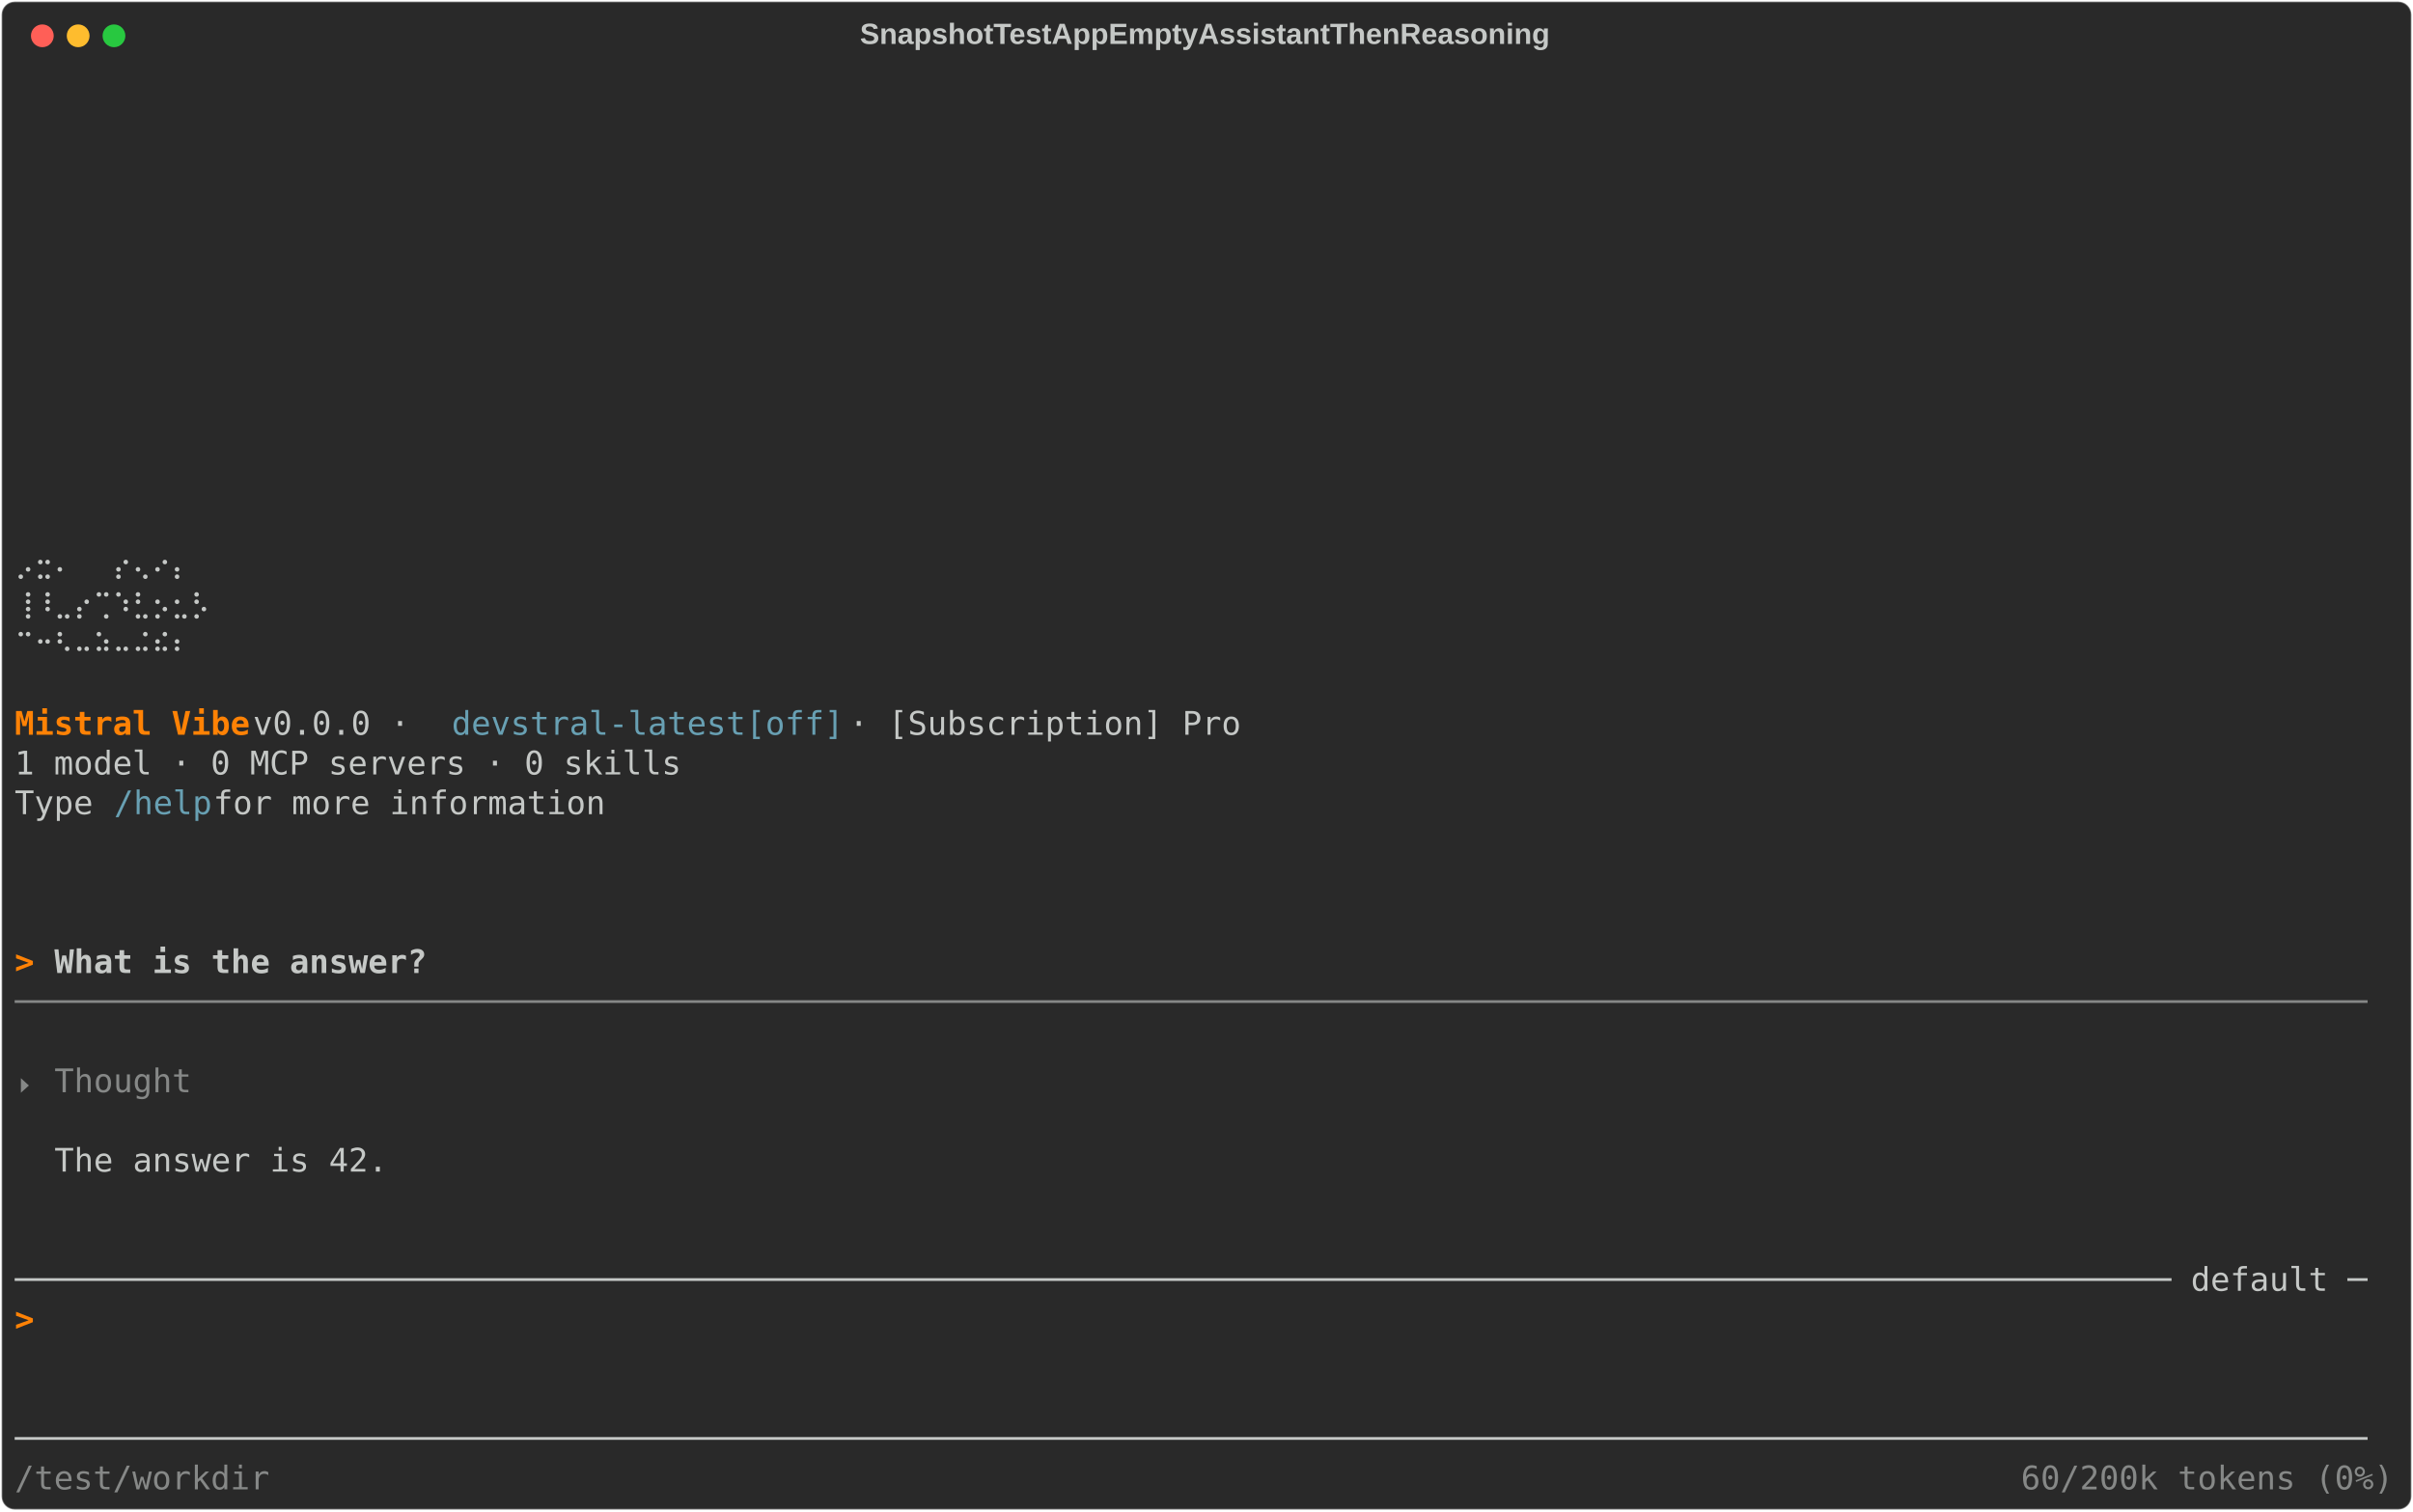
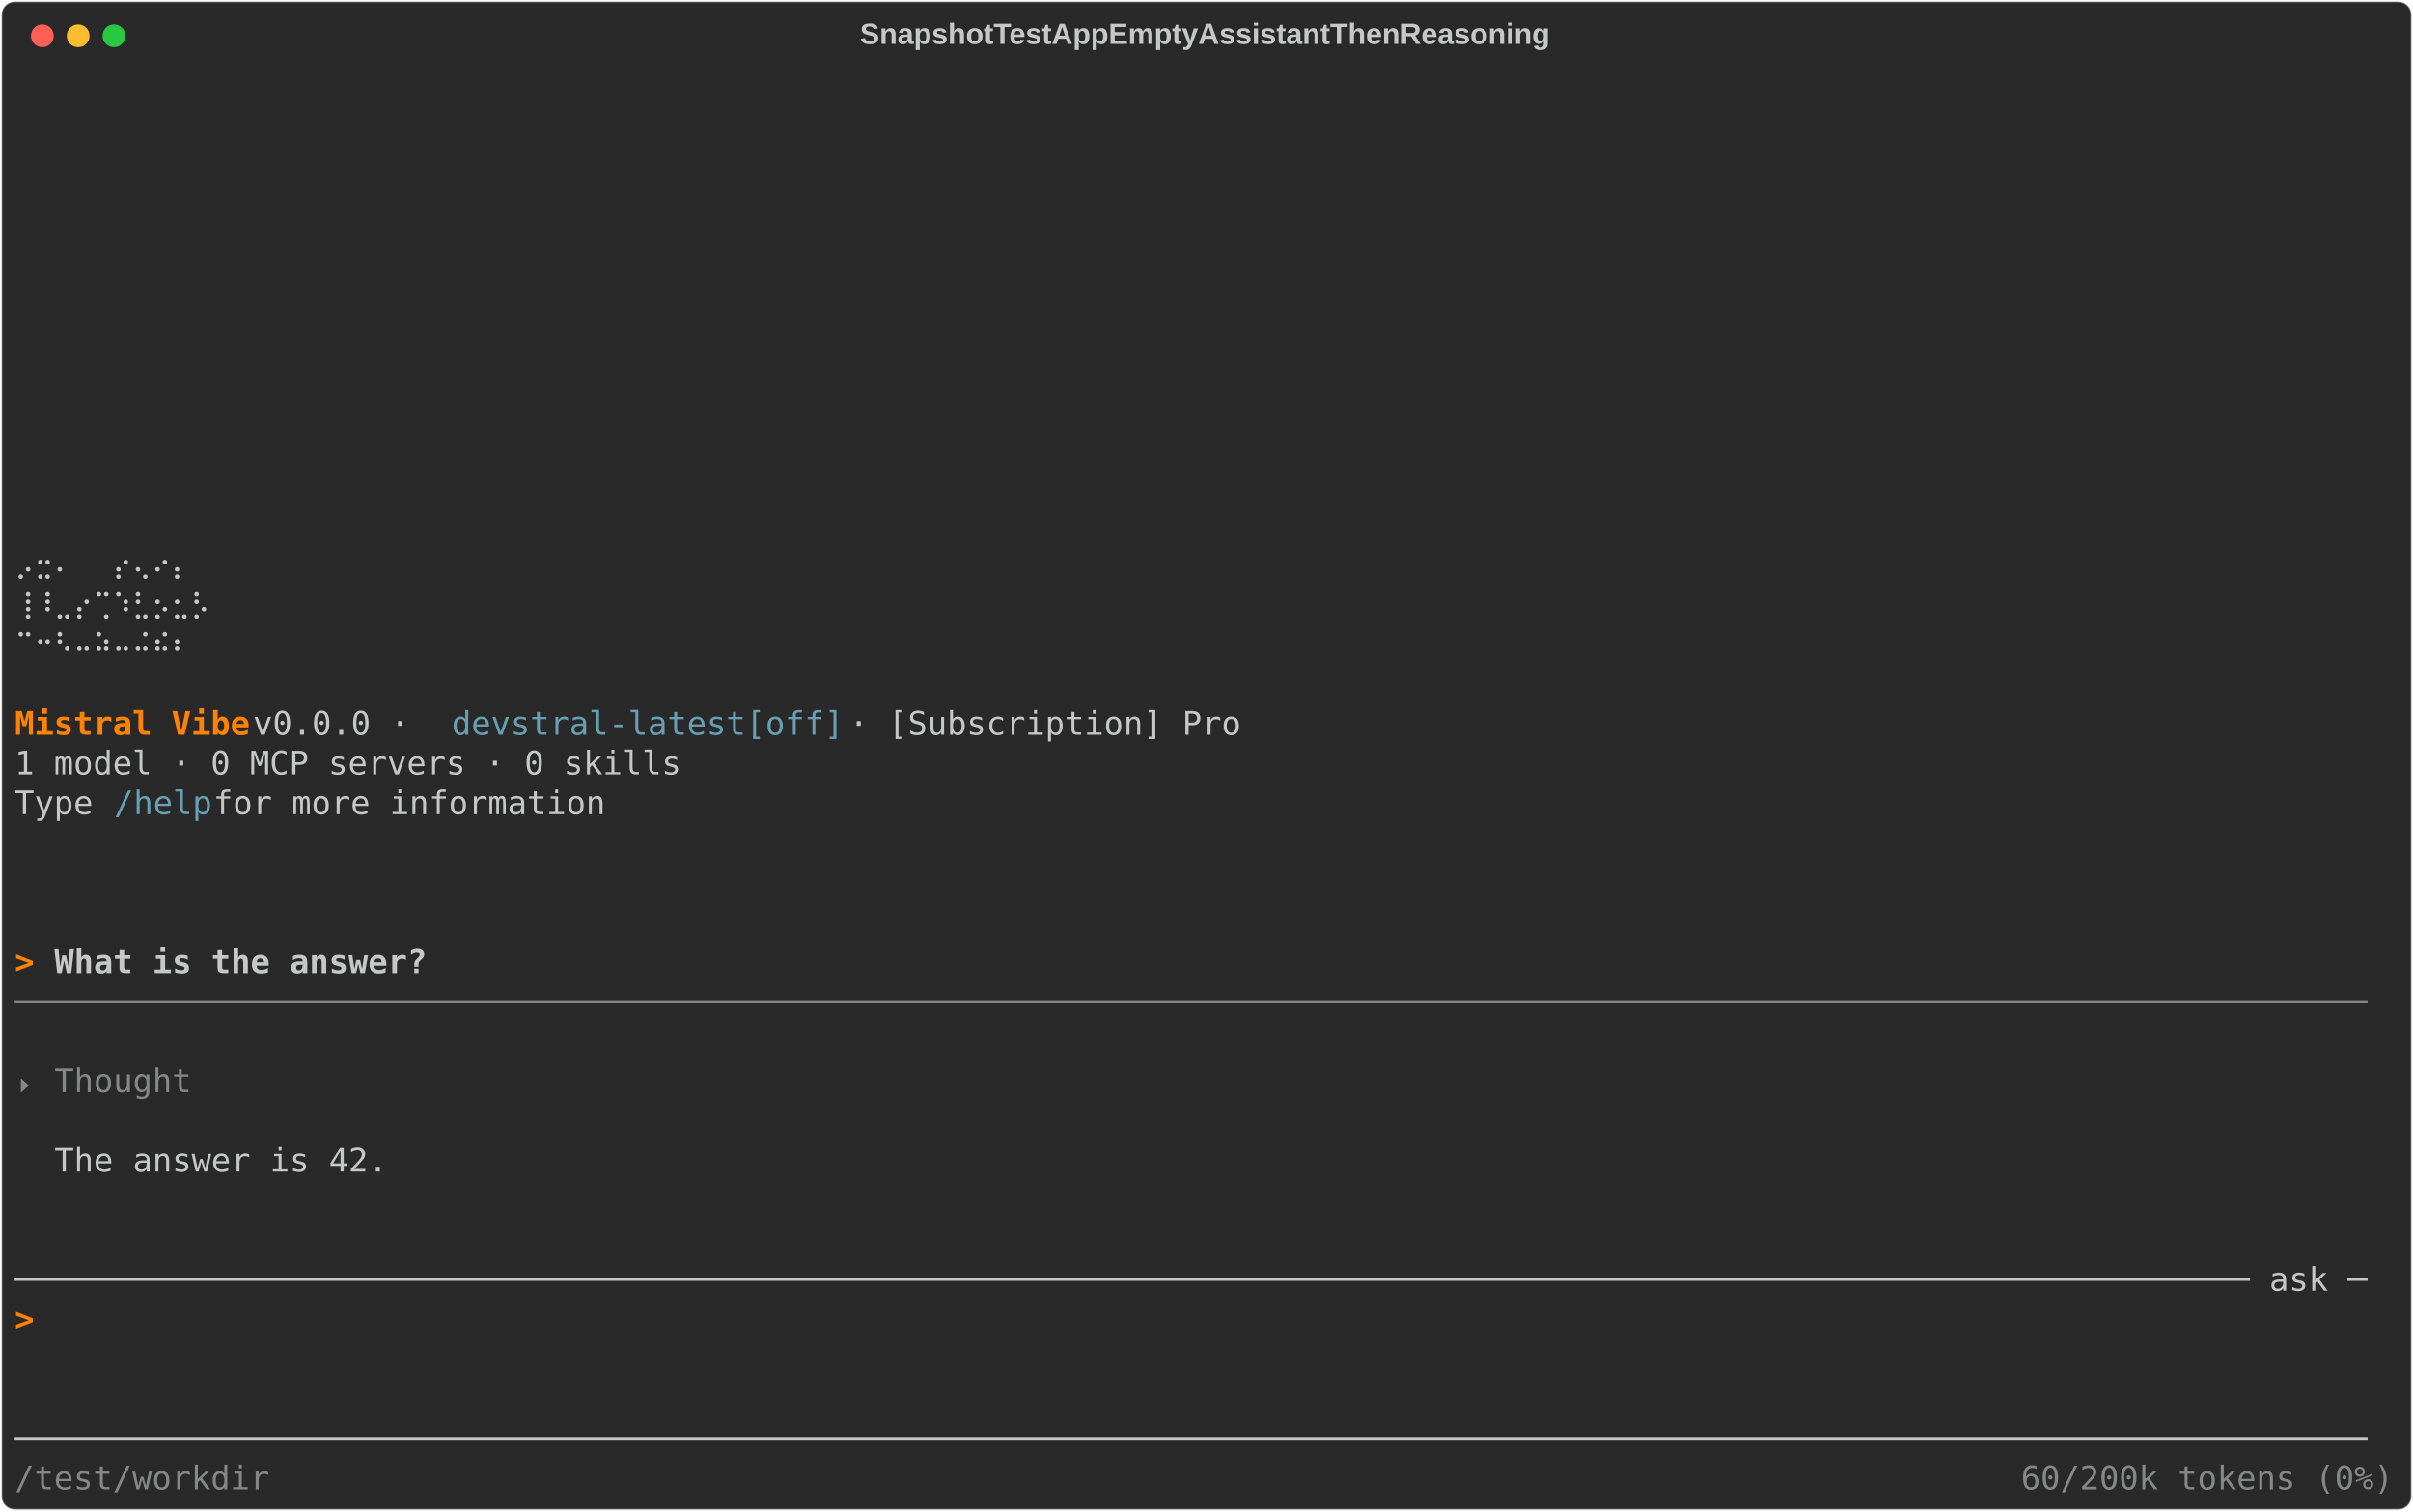
<svg xmlns="http://www.w3.org/2000/svg" class="rich-terminal" viewBox="0 0 1482 928.4">
  <style>

    @font-face {
        font-family: "Fira Code";
        src: local("FiraCode-Regular"),
                url("https://cdnjs.cloudflare.com/ajax/libs/firacode/6.2.0/woff2/FiraCode-Regular.woff2") format("woff2"),
                url("https://cdnjs.cloudflare.com/ajax/libs/firacode/6.2.0/woff/FiraCode-Regular.woff") format("woff");
        font-style: normal;
        font-weight: 400;
    }
    @font-face {
        font-family: "Fira Code";
        src: local("FiraCode-Bold"),
                url("https://cdnjs.cloudflare.com/ajax/libs/firacode/6.2.0/woff2/FiraCode-Bold.woff2") format("woff2"),
                url("https://cdnjs.cloudflare.com/ajax/libs/firacode/6.2.0/woff/FiraCode-Bold.woff") format("woff");
        font-style: bold;
        font-weight: 700;
    }

    .terminal-matrix {
        font-family: Fira Code, monospace;
        font-size: 20px;
        line-height: 24.4px;
        font-variant-east-asian: full-width;
    }

    .terminal-title {
        font-size: 18px;
        font-weight: bold;
        font-family: arial;
    }

    .terminal-r1 { fill: #c5c8c6 }
.terminal-r2 { fill: #ff8205;font-weight: bold }
.terminal-r3 { fill: #68a0b3 }
.terminal-r4 { fill: #c5c8c6;font-weight: bold }
.terminal-r5 { fill: #868887 }
    </style>
  <defs>
    <clipPath id="terminal-clip-terminal">
      <rect x="0" y="0" width="1463.0" height="877.4" />
    </clipPath>
    <clipPath id="terminal-line-0">
      <rect x="0" y="1.5" width="1464" height="24.65" />
    </clipPath>
    <clipPath id="terminal-line-1">
      <rect x="0" y="25.9" width="1464" height="24.65" />
    </clipPath>
    <clipPath id="terminal-line-2">
      <rect x="0" y="50.3" width="1464" height="24.65" />
    </clipPath>
    <clipPath id="terminal-line-3">
      <rect x="0" y="74.7" width="1464" height="24.65" />
    </clipPath>
    <clipPath id="terminal-line-4">
      <rect x="0" y="99.1" width="1464" height="24.65" />
    </clipPath>
    <clipPath id="terminal-line-5">
      <rect x="0" y="123.5" width="1464" height="24.65" />
    </clipPath>
    <clipPath id="terminal-line-6">
      <rect x="0" y="147.9" width="1464" height="24.65" />
    </clipPath>
    <clipPath id="terminal-line-7">
      <rect x="0" y="172.3" width="1464" height="24.65" />
    </clipPath>
    <clipPath id="terminal-line-8">
      <rect x="0" y="196.7" width="1464" height="24.65" />
    </clipPath>
    <clipPath id="terminal-line-9">
      <rect x="0" y="221.1" width="1464" height="24.65" />
    </clipPath>
    <clipPath id="terminal-line-10">
      <rect x="0" y="245.5" width="1464" height="24.65" />
    </clipPath>
    <clipPath id="terminal-line-11">
      <rect x="0" y="269.9" width="1464" height="24.65" />
    </clipPath>
    <clipPath id="terminal-line-12">
      <rect x="0" y="294.3" width="1464" height="24.65" />
    </clipPath>
    <clipPath id="terminal-line-13">
      <rect x="0" y="318.7" width="1464" height="24.65" />
    </clipPath>
    <clipPath id="terminal-line-14">
      <rect x="0" y="343.1" width="1464" height="24.65" />
    </clipPath>
    <clipPath id="terminal-line-15">
      <rect x="0" y="367.5" width="1464" height="24.65" />
    </clipPath>
    <clipPath id="terminal-line-16">
      <rect x="0" y="391.9" width="1464" height="24.65" />
    </clipPath>
    <clipPath id="terminal-line-17">
      <rect x="0" y="416.3" width="1464" height="24.65" />
    </clipPath>
    <clipPath id="terminal-line-18">
      <rect x="0" y="440.7" width="1464" height="24.65" />
    </clipPath>
    <clipPath id="terminal-line-19">
      <rect x="0" y="465.1" width="1464" height="24.65" />
    </clipPath>
    <clipPath id="terminal-line-20">
      <rect x="0" y="489.5" width="1464" height="24.65" />
    </clipPath>
    <clipPath id="terminal-line-21">
      <rect x="0" y="513.9" width="1464" height="24.65" />
    </clipPath>
    <clipPath id="terminal-line-22">
      <rect x="0" y="538.3" width="1464" height="24.65" />
    </clipPath>
    <clipPath id="terminal-line-23">
      <rect x="0" y="562.7" width="1464" height="24.65" />
    </clipPath>
    <clipPath id="terminal-line-24">
      <rect x="0" y="587.1" width="1464" height="24.65" />
    </clipPath>
    <clipPath id="terminal-line-25">
      <rect x="0" y="611.5" width="1464" height="24.65" />
    </clipPath>
    <clipPath id="terminal-line-26">
      <rect x="0" y="635.9" width="1464" height="24.65" />
    </clipPath>
    <clipPath id="terminal-line-27">
      <rect x="0" y="660.3" width="1464" height="24.65" />
    </clipPath>
    <clipPath id="terminal-line-28">
      <rect x="0" y="684.7" width="1464" height="24.65" />
    </clipPath>
    <clipPath id="terminal-line-29">
      <rect x="0" y="709.1" width="1464" height="24.65" />
    </clipPath>
    <clipPath id="terminal-line-30">
      <rect x="0" y="733.5" width="1464" height="24.65" />
    </clipPath>
    <clipPath id="terminal-line-31">
      <rect x="0" y="757.9" width="1464" height="24.65" />
    </clipPath>
    <clipPath id="terminal-line-32">
      <rect x="0" y="782.3" width="1464" height="24.65" />
    </clipPath>
    <clipPath id="terminal-line-33">
      <rect x="0" y="806.7" width="1464" height="24.65" />
    </clipPath>
    <clipPath id="terminal-line-34">
      <rect x="0" y="831.1" width="1464" height="24.65" />
    </clipPath>
  </defs>
  <rect fill="#292929" stroke="rgba(255,255,255,0.35)" stroke-width="1" x="1" y="1" width="1480" height="926.4" rx="8" />
  <text class="terminal-title" fill="#c5c8c6" text-anchor="middle" x="740" y="27">SnapshotTestAppEmptyAssistantThenReasoning</text>
  <g transform="translate(26,22)">
    <circle cx="0" cy="0" r="7" fill="#ff5f57" />
    <circle cx="22" cy="0" r="7" fill="#febc2e" />
    <circle cx="44" cy="0" r="7" fill="#28c840" />
  </g>
  <g transform="translate(9, 41)" clip-path="url(#terminal-clip-terminal)">
    <g class="terminal-matrix">
      <text class="terminal-r1" x="1464" y="20" textLength="12.2" clip-path="url(#terminal-line-0)">
</text>
      <text class="terminal-r1" x="1464" y="44.4" textLength="12.2" clip-path="url(#terminal-line-1)">
</text>
      <text class="terminal-r1" x="1464" y="68.8" textLength="12.2" clip-path="url(#terminal-line-2)">
</text>
      <text class="terminal-r1" x="1464" y="93.2" textLength="12.2" clip-path="url(#terminal-line-3)">
</text>
      <text class="terminal-r1" x="1464" y="117.6" textLength="12.2" clip-path="url(#terminal-line-4)">
</text>
      <text class="terminal-r1" x="1464" y="142" textLength="12.2" clip-path="url(#terminal-line-5)">
</text>
      <text class="terminal-r1" x="1464" y="166.4" textLength="12.2" clip-path="url(#terminal-line-6)">
</text>
      <text class="terminal-r1" x="1464" y="190.8" textLength="12.2" clip-path="url(#terminal-line-7)">
</text>
      <text class="terminal-r1" x="1464" y="215.2" textLength="12.2" clip-path="url(#terminal-line-8)">
</text>
      <text class="terminal-r1" x="1464" y="239.6" textLength="12.2" clip-path="url(#terminal-line-9)">
</text>
      <text class="terminal-r1" x="1464" y="264" textLength="12.2" clip-path="url(#terminal-line-10)">
</text>
      <text class="terminal-r1" x="1464" y="288.4" textLength="12.2" clip-path="url(#terminal-line-11)">
</text>
      <text class="terminal-r1" x="0" y="312.8" textLength="134.2" clip-path="url(#terminal-line-12)">  ⡠⣒⠄  ⡔⢄⠔⡄</text>
      <text class="terminal-r1" x="1464" y="312.8" textLength="12.2" clip-path="url(#terminal-line-12)">
</text>
      <text class="terminal-r1" x="0" y="337.2" textLength="134.2" clip-path="url(#terminal-line-13)"> ⢸⠸⣀⡔⢉⠱⣃⡢⣂⡣</text>
      <text class="terminal-r1" x="1464" y="337.2" textLength="12.2" clip-path="url(#terminal-line-13)">
</text>
      <text class="terminal-r1" x="0" y="361.6" textLength="134.2" clip-path="url(#terminal-line-14)">  ⠉⠒⠣⠤⠵⠤⠬⠮⠆</text>
      <text class="terminal-r1" x="1464" y="361.6" textLength="12.2" clip-path="url(#terminal-line-14)">
</text>
      <text class="terminal-r1" x="1464" y="386" textLength="12.2" clip-path="url(#terminal-line-15)">
</text>
      <text class="terminal-r2" x="0" y="410.4" textLength="146.4" clip-path="url(#terminal-line-16)">Mistral Vibe</text>
      <text class="terminal-r1" x="146.4" y="410.4" textLength="122" clip-path="url(#terminal-line-16)"> v0.0.0 · </text>
      <text class="terminal-r3" x="268.4" y="410.4" textLength="244" clip-path="url(#terminal-line-16)">devstral-latest[off]</text>
      <text class="terminal-r1" x="512.4" y="410.4" textLength="256.2" clip-path="url(#terminal-line-16)"> · [Subscription] Pro</text>
      <text class="terminal-r1" x="1464" y="410.4" textLength="12.2" clip-path="url(#terminal-line-16)">
</text>
      <text class="terminal-r1" x="0" y="434.8" textLength="414.8" clip-path="url(#terminal-line-17)">1 model · 0 MCP servers · 0 skills</text>
      <text class="terminal-r1" x="1464" y="434.8" textLength="12.2" clip-path="url(#terminal-line-17)">
</text>
      <text class="terminal-r1" x="0" y="459.2" textLength="61" clip-path="url(#terminal-line-18)">Type </text>
      <text class="terminal-r3" x="61" y="459.2" textLength="61" clip-path="url(#terminal-line-18)">/help</text>
      <text class="terminal-r1" x="122" y="459.2" textLength="256.2" clip-path="url(#terminal-line-18)"> for more information</text>
      <text class="terminal-r1" x="1464" y="459.2" textLength="12.2" clip-path="url(#terminal-line-18)">
</text>
      <text class="terminal-r1" x="1464" y="483.6" textLength="12.2" clip-path="url(#terminal-line-19)">
</text>
      <text class="terminal-r1" x="1464" y="508" textLength="12.2" clip-path="url(#terminal-line-20)">
</text>
      <text class="terminal-r1" x="1464" y="532.4" textLength="12.2" clip-path="url(#terminal-line-21)">
</text>
      <text class="terminal-r2" x="0" y="556.8" textLength="24.4" clip-path="url(#terminal-line-22)">&gt; </text>
      <text class="terminal-r4" x="24.4" y="556.8" textLength="231.8" clip-path="url(#terminal-line-22)">What is the answer?</text>
      <text class="terminal-r1" x="1464" y="556.8" textLength="12.2" clip-path="url(#terminal-line-22)">
</text>
      <text class="terminal-r5" x="0" y="581.2" textLength="1464" clip-path="url(#terminal-line-23)">────────────────────────────────────────────────────────────────────────────────────────────────────────────────────────</text>
      <text class="terminal-r1" x="1464" y="581.2" textLength="12.2" clip-path="url(#terminal-line-23)">
</text>
      <text class="terminal-r1" x="1464" y="605.6" textLength="12.2" clip-path="url(#terminal-line-24)">
</text>
      <text class="terminal-r5" x="0" y="630" textLength="12.2" clip-path="url(#terminal-line-25)">⏵</text>
      <text class="terminal-r5" x="24.4" y="630" textLength="85.4" clip-path="url(#terminal-line-25)">Thought</text>
      <text class="terminal-r1" x="1464" y="630" textLength="12.2" clip-path="url(#terminal-line-25)">
</text>
      <text class="terminal-r1" x="1464" y="654.4" textLength="12.2" clip-path="url(#terminal-line-26)">
</text>
      <text class="terminal-r1" x="24.4" y="678.8" textLength="207.4" clip-path="url(#terminal-line-27)">The answer is 42.</text>
      <text class="terminal-r1" x="1464" y="678.8" textLength="12.2" clip-path="url(#terminal-line-27)">
</text>
      <text class="terminal-r1" x="1464" y="703.2" textLength="12.2" clip-path="url(#terminal-line-28)">
</text>
      <text class="terminal-r1" x="1464" y="727.6" textLength="12.2" clip-path="url(#terminal-line-29)">
</text>
-       <text class="terminal-r1" x="0" y="752" textLength="1464" clip-path="url(#terminal-line-30)">────────────────────────────────────────────────────────────────────────────────────────────────────────────── default ─</text>
+       <text class="terminal-r1" x="0" y="752" textLength="1464" clip-path="url(#terminal-line-30)">────────────────────────────────────────────────────────────────────────────────────────────────────────────────── ask ─</text>
      <text class="terminal-r1" x="1464" y="752" textLength="12.2" clip-path="url(#terminal-line-30)">
</text>
      <text class="terminal-r2" x="0" y="776.4" textLength="12.2" clip-path="url(#terminal-line-31)">&gt;</text>
      <text class="terminal-r1" x="1464" y="776.4" textLength="12.2" clip-path="url(#terminal-line-31)">
</text>
      <text class="terminal-r1" x="1464" y="800.8" textLength="12.2" clip-path="url(#terminal-line-32)">
</text>
      <text class="terminal-r1" x="1464" y="825.2" textLength="12.2" clip-path="url(#terminal-line-33)">
</text>
      <text class="terminal-r1" x="0" y="849.6" textLength="1464" clip-path="url(#terminal-line-34)">────────────────────────────────────────────────────────────────────────────────────────────────────────────────────────</text>
      <text class="terminal-r1" x="1464" y="849.6" textLength="12.2" clip-path="url(#terminal-line-34)">
</text>
      <text class="terminal-r5" x="0" y="874" textLength="158.6" clip-path="url(#terminal-line-35)">/test/workdir</text>
      <text class="terminal-r5" x="1232.2" y="874" textLength="231.8" clip-path="url(#terminal-line-35)">60/200k tokens (0%)</text>
    </g>
  </g>
</svg>
